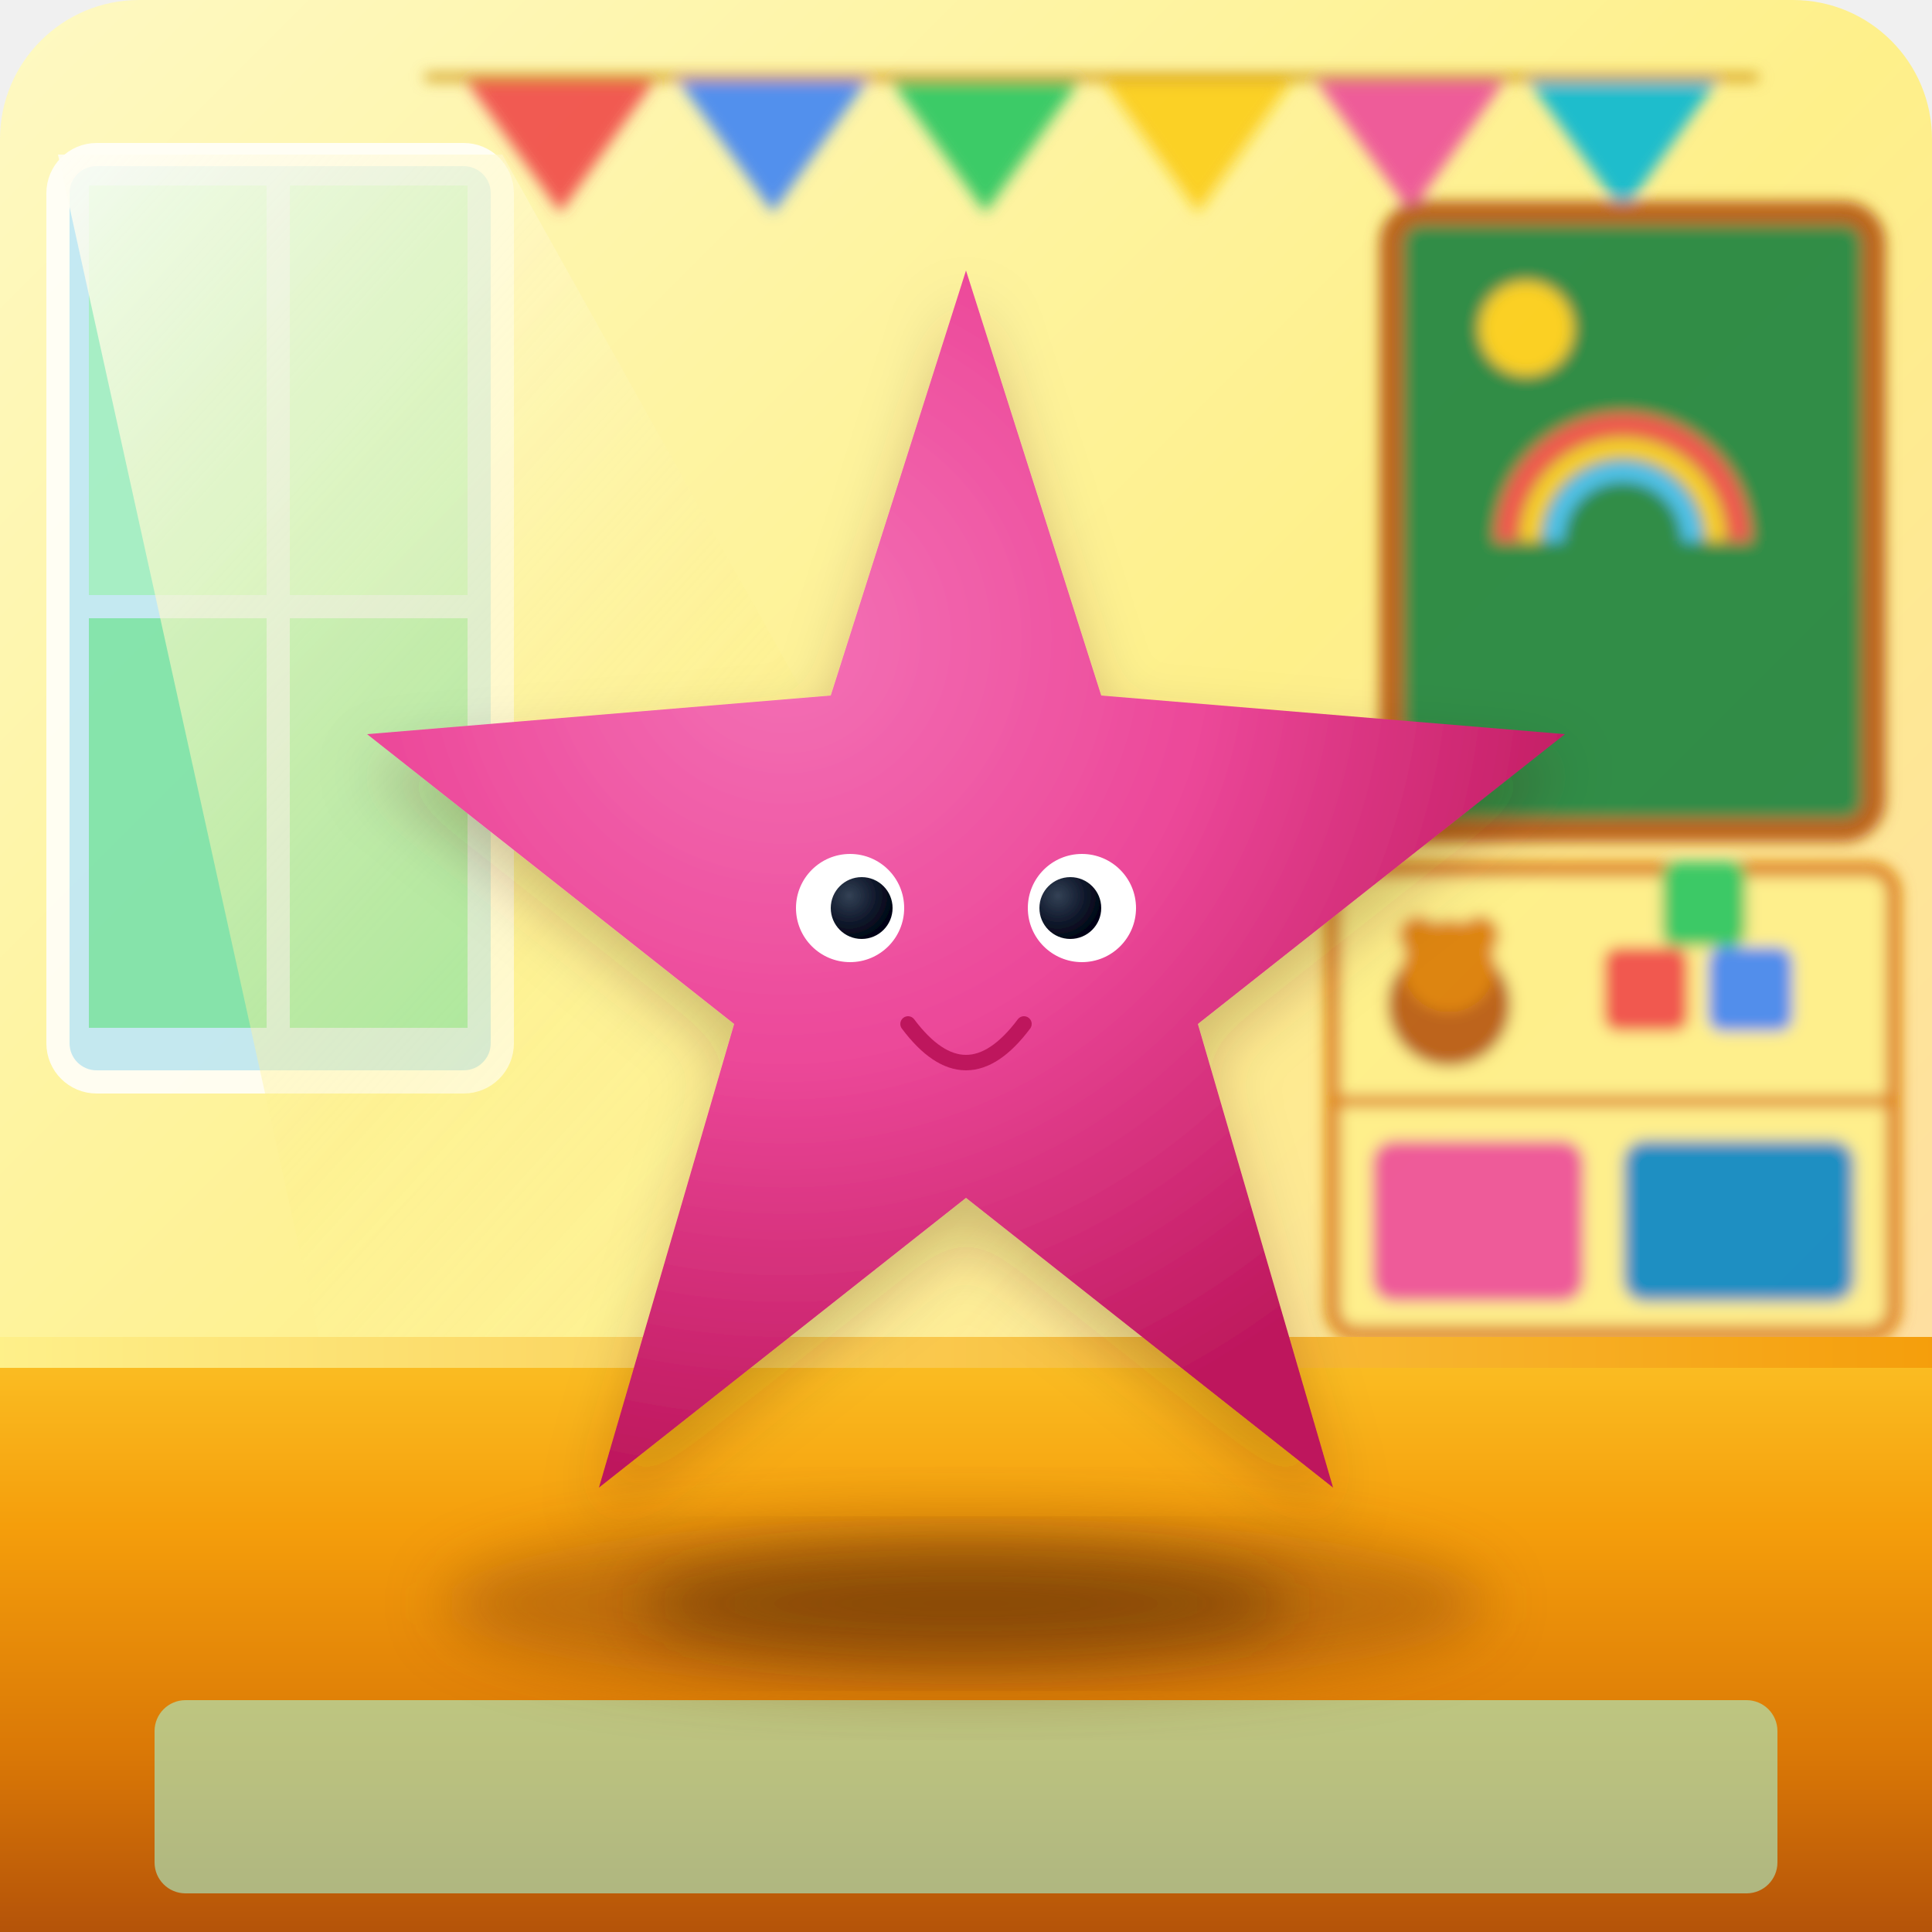
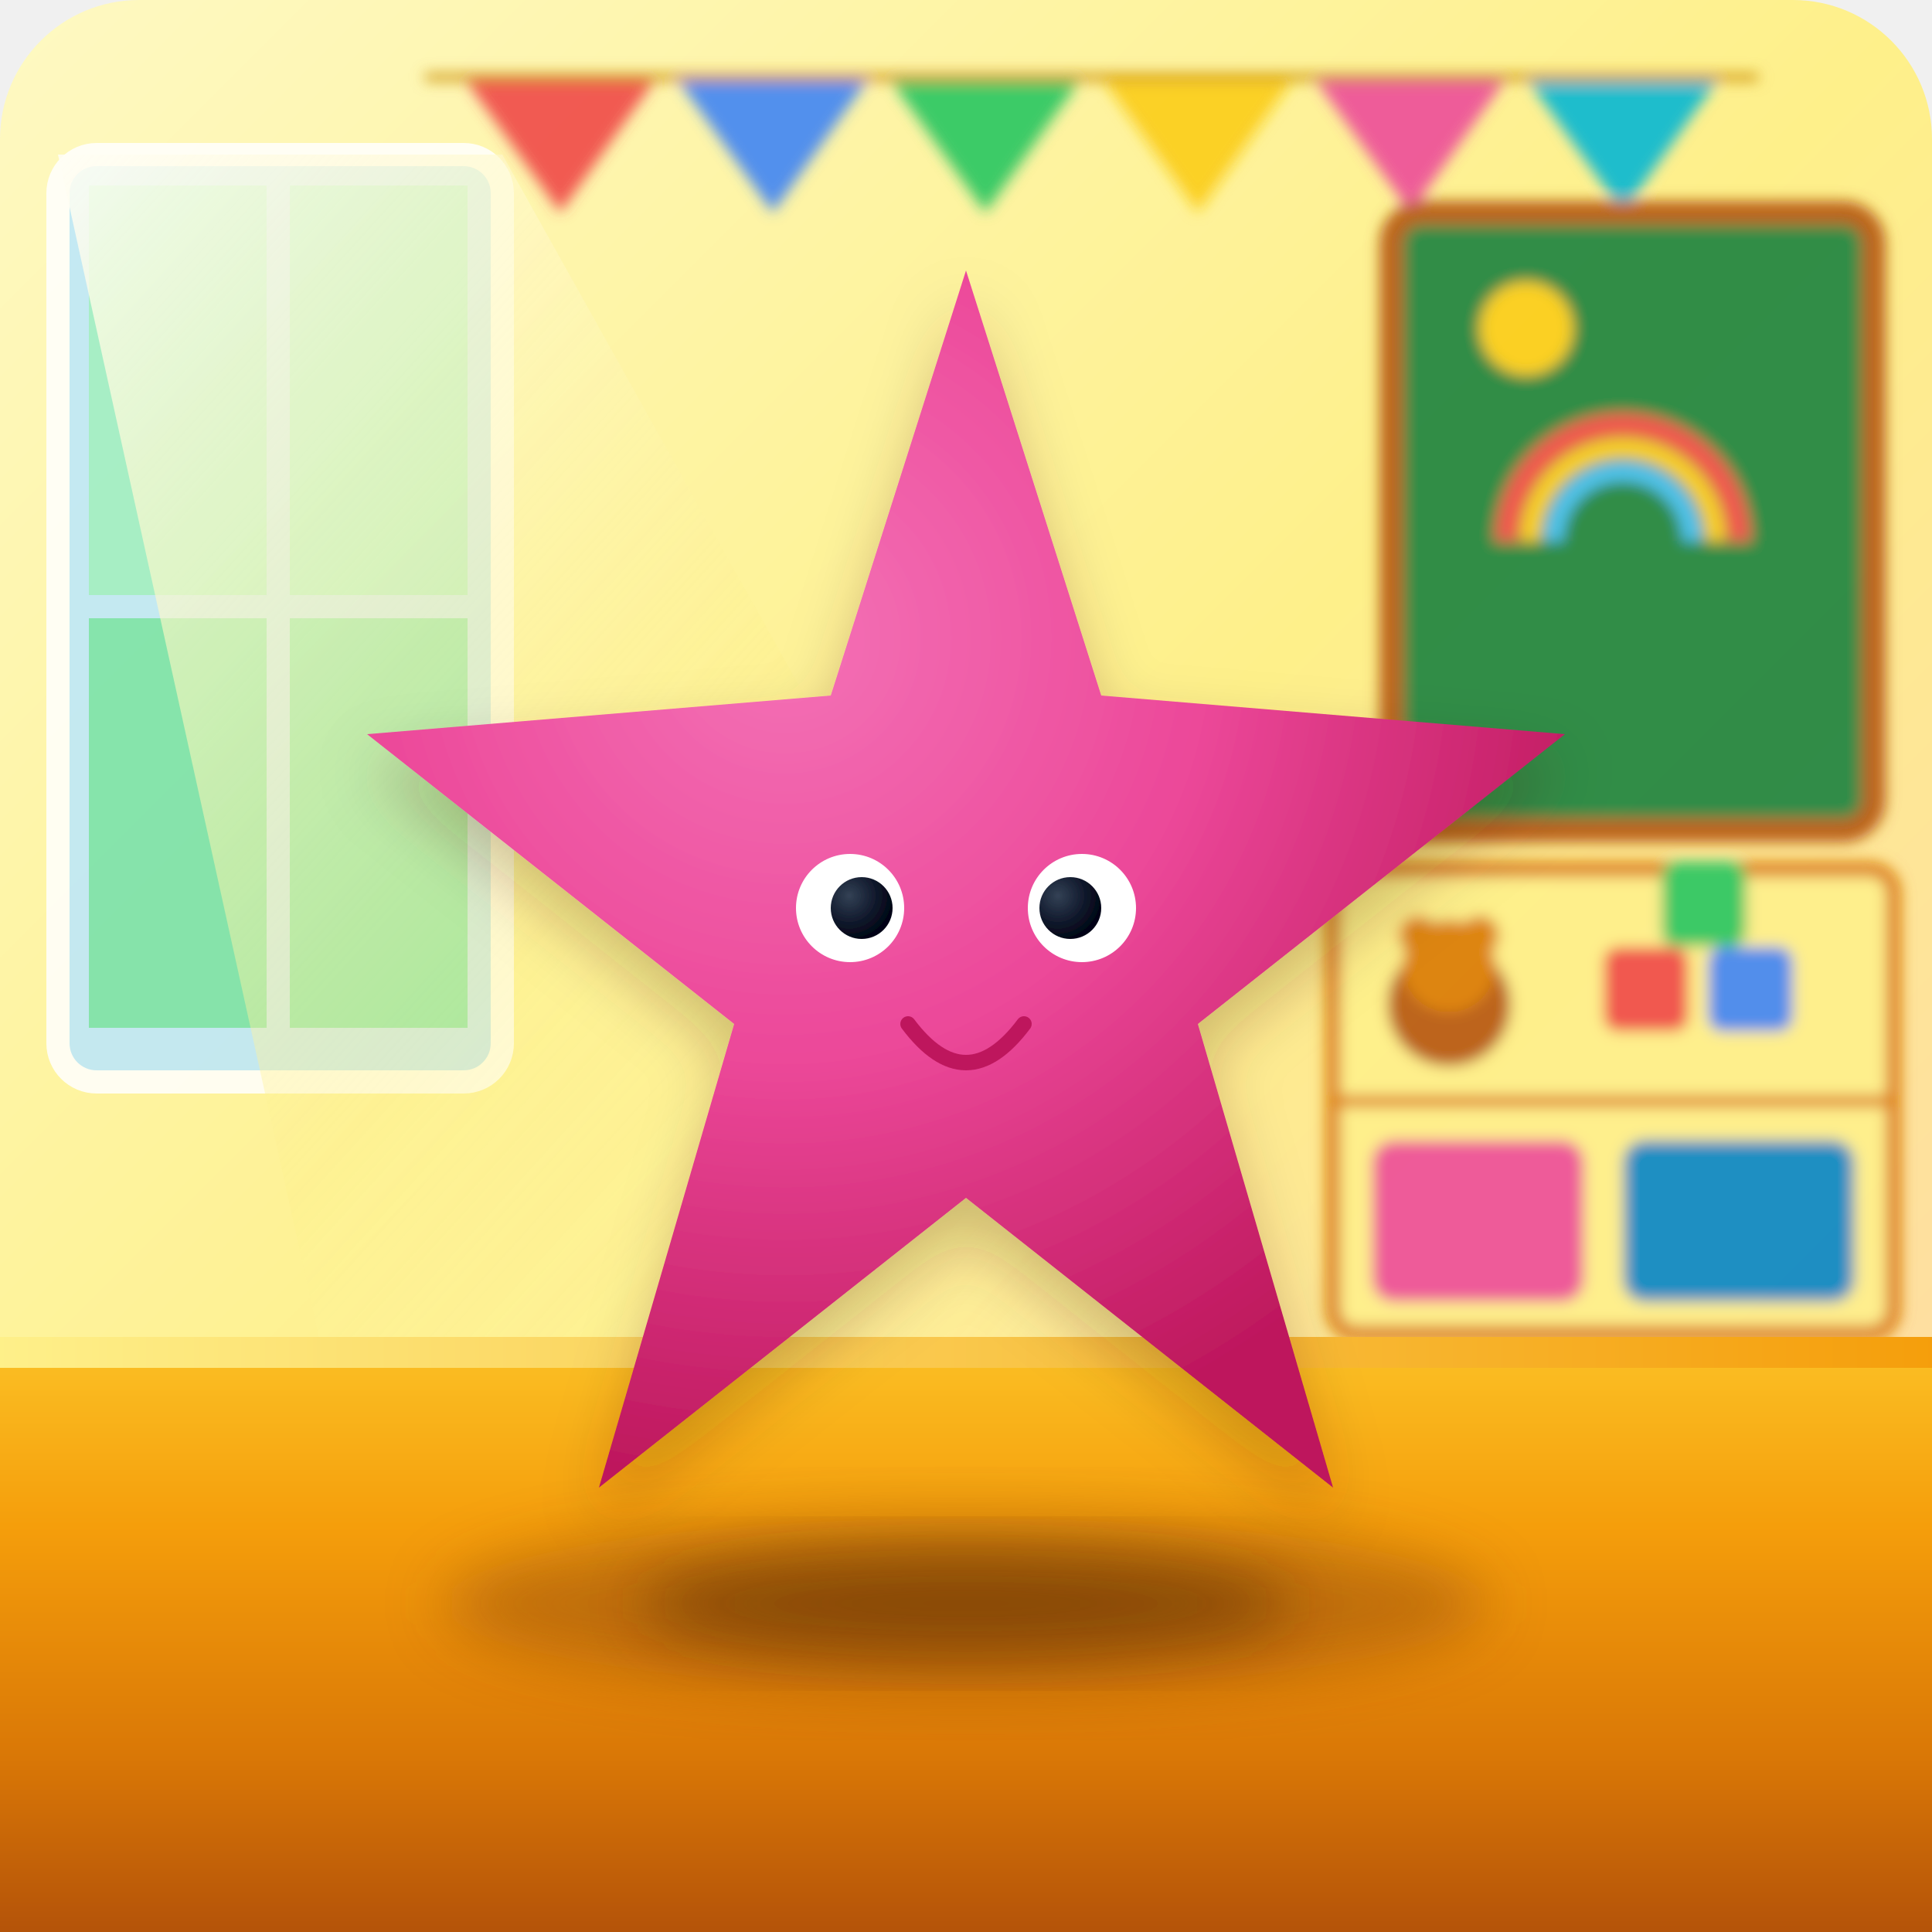
<svg xmlns="http://www.w3.org/2000/svg" viewBox="0 0 500 500" width="100%" height="100%">
  <defs>
    <linearGradient id="roomWall" x1="0%" y1="0%" x2="100%" y2="100%">
      <stop offset="0%" stop-color="#fef9c3" />
      <stop offset="50%" stop-color="#fef08a" />
      <stop offset="100%" stop-color="#fed7aa" />
    </linearGradient>
    <linearGradient id="sunBeam" x1="0%" y1="0%" x2="100%" y2="100%">
      <stop offset="0%" stop-color="#ffffff" stop-opacity="0.85" />
      <stop offset="50%" stop-color="#fef08a" stop-opacity="0.35" />
      <stop offset="100%" stop-color="#ffffff" stop-opacity="0" />
    </linearGradient>
    <linearGradient id="oakTable" x1="0%" y1="0%" x2="0%" y2="100%">
      <stop offset="0%" stop-color="#fbbf24" />
      <stop offset="30%" stop-color="#f59e0b" />
      <stop offset="70%" stop-color="#d97706" />
      <stop offset="100%" stop-color="#b45309" />
    </linearGradient>
    <linearGradient id="tableBevel" x1="0%" y1="0%" x2="100%" y2="0%">
      <stop offset="0%" stop-color="#fef08a" />
      <stop offset="100%" stop-color="#f59e0b" />
    </linearGradient>
    <filter id="bgBlur" x="-10%" y="-10%" width="120%" height="120%">
      <feGaussianBlur stdDeviation="1.8" />
    </filter>
    <filter id="tableShadow" x="-30%" y="-30%" width="160%" height="160%">
      <feGaussianBlur stdDeviation="8" />
    </filter>
    <filter id="charDepth" x="-20%" y="-20%" width="140%" height="140%">
      <feDropShadow dx="0" dy="8" stdDeviation="8" flood-color="#451a03" flood-opacity="0.25" />
    </filter>
    <radialGradient id="pixarEye" cx="30%" cy="30%" r="70%">
      <stop offset="0%" stop-color="#334155" />
      <stop offset="65%" stop-color="#0f172a" />
      <stop offset="100%" stop-color="#020617" />
    </radialGradient>
    <radialGradient id="kiteColor2" cx="35%" cy="30%" r="70%">
      <stop offset="0%" stop-color="#f472b6" />
      <stop offset="50%" stop-color="#ec4899" />
      <stop offset="100%" stop-color="#be185d" />
    </radialGradient>
  </defs>
  <rect width="500" height="500" rx="36" fill="url(#roomWall)" />
  <g opacity="0.85">
    <rect x="15" y="40" width="115" height="240" rx="10" fill="#bae6fd" stroke="#ffffff" stroke-width="6" />
    <rect x="23" y="48" width="46" height="106" fill="#86efac" opacity="0.65" />
    <rect x="75" y="48" width="46" height="106" fill="#86efac" opacity="0.65" />
    <rect x="23" y="160" width="46" height="106" fill="#4ade80" opacity="0.65" />
    <rect x="75" y="160" width="46" height="106" fill="#4ade80" opacity="0.65" />
    <polygon points="15,40 130,40 320,380 90,380" fill="url(#sunBeam)" />
  </g>
  <g filter="url(#bgBlur)" opacity="0.88">
    <polygon points="120,20 145,55 170,20" fill="#ef4444" />
    <polygon points="175,20 200,55 225,20" fill="#3b82f6" />
    <polygon points="230,20 255,55 280,20" fill="#22c55e" />
    <polygon points="285,20 310,55 335,20" fill="#facc15" />
    <polygon points="340,20 365,55 390,20" fill="#ec4899" />
    <polygon points="395,20 420,55 445,20" fill="#06b6d4" />
    <line x1="110" y1="20" x2="455" y2="20" stroke="#ca8a04" stroke-width="2" />
    <rect x="360" y="55" width="125" height="160" rx="8" fill="#15803d" stroke="#b45309" stroke-width="6" />
    <path d="M 390 140 A 30 30 0 0 1 450 140" fill="none" stroke="#ef4444" stroke-width="6" />
    <path d="M 396 140 A 24 24 0 0 1 444 140" fill="none" stroke="#facc15" stroke-width="5" />
    <path d="M 402 140 A 18 18 0 0 1 438 140" fill="none" stroke="#38bdf8" stroke-width="5" />
    <circle cx="395" cy="85" r="12" fill="#facc15" />
    <rect x="345" y="225" width="145" height="120" rx="6" fill="#fef08a" stroke="#d97706" stroke-width="4" />
    <line x1="345" y1="285" x2="490" y2="285" stroke="#d97706" stroke-width="3" />
    <circle cx="375" cy="260" r="16" fill="#b45309" />
    <circle cx="375" cy="250" r="12" fill="#d97706" />
    <circle cx="367" cy="242" r="5" fill="#d97706" />
    <circle cx="383" cy="242" r="5" fill="#d97706" />
    <rect x="415" y="245" width="22" height="22" rx="4" fill="#ef4444" />
    <rect x="442" y="245" width="22" height="22" rx="4" fill="#3b82f6" />
    <rect x="430" y="223" width="22" height="22" rx="4" fill="#22c55e" />
    <rect x="355" y="295" width="55" height="42" rx="6" fill="#ec4899" />
    <rect x="420" y="295" width="60" height="42" rx="6" fill="#0284c7" />
  </g>
  <path d="M 0 350 L 500 350 L 500 500 L 0 500 Z" fill="url(#oakTable)" />
  <rect x="0" y="346" width="500" height="8" fill="url(#tableBevel)" />
-   <rect x="40" y="440" width="420" height="50" rx="8" fill="#a7f3d0" opacity="0.6" />
  <ellipse cx="250" cy="415" rx="135" ry="22" fill="#78350f" opacity="0.38" filter="url(#tableShadow)" />
  <ellipse cx="250" cy="415" rx="85" ry="14" fill="#451a03" opacity="0.45" filter="url(#tableShadow)" />
  <g filter="url(#charDepth)">
    <polygon points="250,70 285,180 405,190 310,265 345,385 250,310 155,385 190,265 95,190 215,180" fill="url(#kiteColor2)" />
    <circle cx="220" cy="235" r="14" fill="#ffffff" />
    <circle cx="280" cy="235" r="14" fill="#ffffff" />
    <circle cx="223" cy="235" r="8" fill="url(#pixarEye)" />
    <circle cx="277" cy="235" r="8" fill="url(#pixarEye)" />
    <path d="M 235 265 Q 250 285 265 265" fill="none" stroke="#be185d" stroke-width="4" stroke-linecap="round" />
  </g>
</svg>
